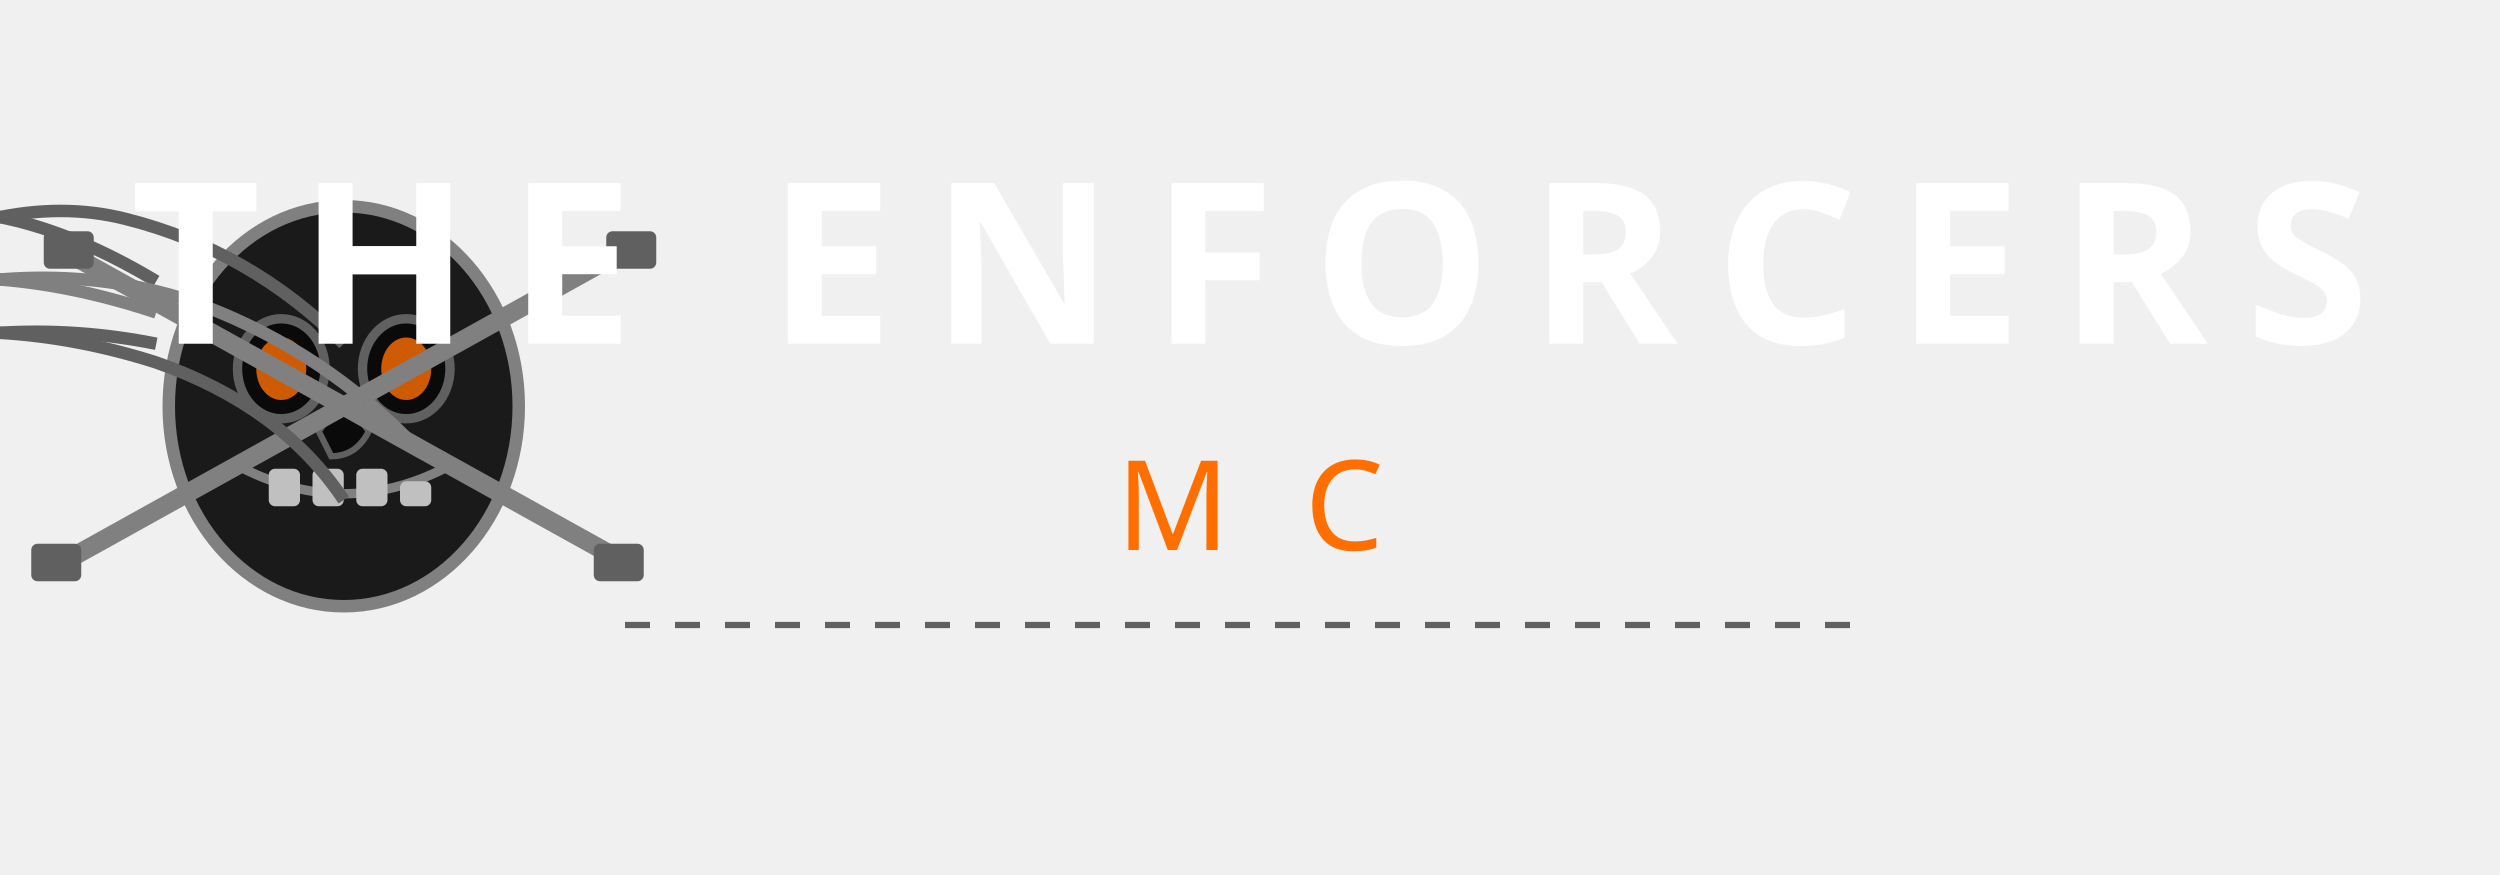
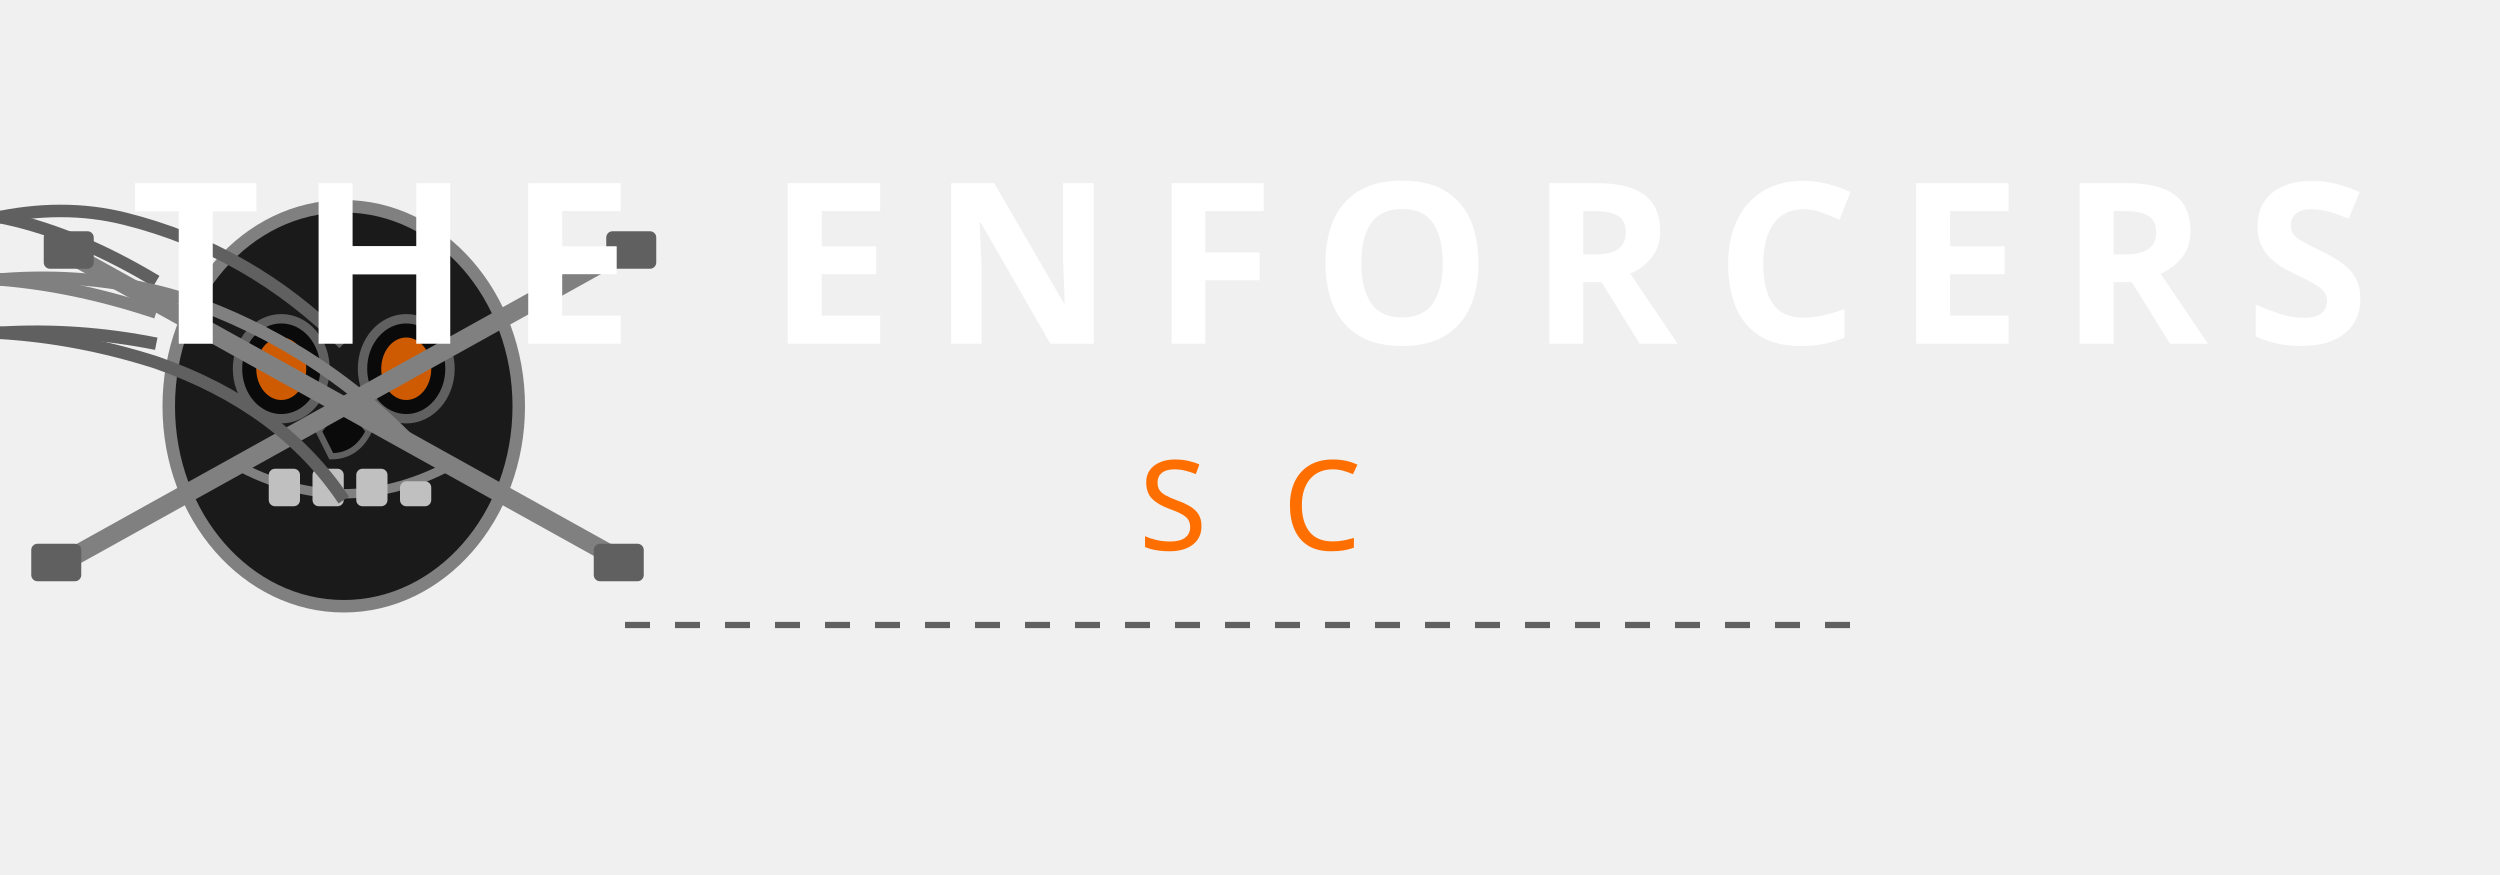
<svg xmlns="http://www.w3.org/2000/svg" viewBox="0 0 400 140" width="400" height="140">
  <defs>
    <linearGradient id="flame" x1="0%" y1="0%" x2="100%" y2="0%">
      <stop offset="0%" style="stop-color:#ff6f00" />
      <stop offset="50%" style="stop-color:#ff8f00" />
      <stop offset="100%" style="stop-color:#ff6f00" />
    </linearGradient>
  </defs>
  <g transform="translate(55, 65)">
    <ellipse cx="0" cy="0" rx="28" ry="32" fill="#1a1a1a" stroke="#808080" stroke-width="2" />
    <ellipse cx="-10" cy="-6" rx="7" ry="8" fill="#0a0a0a" stroke="#606060" stroke-width="1.5" />
    <ellipse cx="10" cy="-6" rx="7" ry="8" fill="#0a0a0a" stroke="#606060" stroke-width="1.5" />
    <ellipse cx="-10" cy="-6" rx="4" ry="5" fill="#ff6f00" opacity="0.8" />
    <ellipse cx="10" cy="-6" rx="4" ry="5" fill="#ff6f00" opacity="0.8" />
    <path d="M-4,4 Q0,-2 4,4 Q2,8 -2,8Z" fill="#0a0a0a" stroke="#606060" stroke-width="1" />
    <path d="M-16,10 Q0,18 16,10" fill="none" stroke="#808080" stroke-width="1.5" />
    <rect x="-12" y="10" width="5" height="6" rx="1" fill="#c0c0c0" />
    <rect x="-5" y="10" width="5" height="6" rx="1" fill="#c0c0c0" />
    <rect x="2" y="10" width="5" height="6" rx="1" fill="#c0c0c0" />
    <rect x="9" y="12" width="5" height="4" rx="1" fill="#c0c0c0" />
    <g stroke="#808080" stroke-width="3" stroke-linecap="round">
      <line x1="-45" y1="-25" x2="45" y2="25" />
      <line x1="45" y1="-25" x2="-45" y2="25" />
    </g>
    <rect x="-48" y="-28" width="8" height="6" rx="1" fill="#606060" />
    <rect x="40" y="22" width="8" height="6" rx="1" fill="#606060" />
    <rect x="42" y="-28" width="8" height="6" rx="1" fill="#606060" />
    <rect x="-50" y="22" width="8" height="6" rx="1" fill="#606060" />
  </g>
  <g fill="none" stroke="#808080" stroke-width="2">
    <path d="M25,45 Q0,30 -20,35 Q-40,40 -55,55" stroke="#606060" />
    <path d="M25,50 Q-5,40 -30,48 Q-50,55 -65,70" />
    <path d="M25,55 Q0,50 -25,58 Q-45,65 -55,80" stroke="#606060" />
    <path d="M-25,45 Q0,30 20,35 Q40,40 55,55" stroke="#606060" />
    <path d="M-25,50 Q5,40 30,48 Q50,55 65,70" />
    <path d="M-25,55 Q0,50 25,58 Q45,65 55,80" stroke="#606060" />
  </g>
  <text x="200" y="55" text-anchor="middle" font-family="Impact, Arial Black, sans-serif" font-size="36" font-weight="bold" fill="#ffffff" letter-spacing="6">THE ENFORCERS</text>
-   <text x="200" y="88" text-anchor="middle" font-family="Impact, Arial Black, sans-serif" font-size="20" fill="#ff6f00" letter-spacing="12">MC</text>
+   <text x="200" y="88" text-anchor="middle" font-family="Impact, Arial Black, sans-serif" font-size="20" fill="#ff6f00" letter-spacing="12">SC</text>
  <line x1="100" y1="100" x2="300" y2="100" stroke="#606060" stroke-width="1" stroke-dasharray="4,4" />
</svg>
